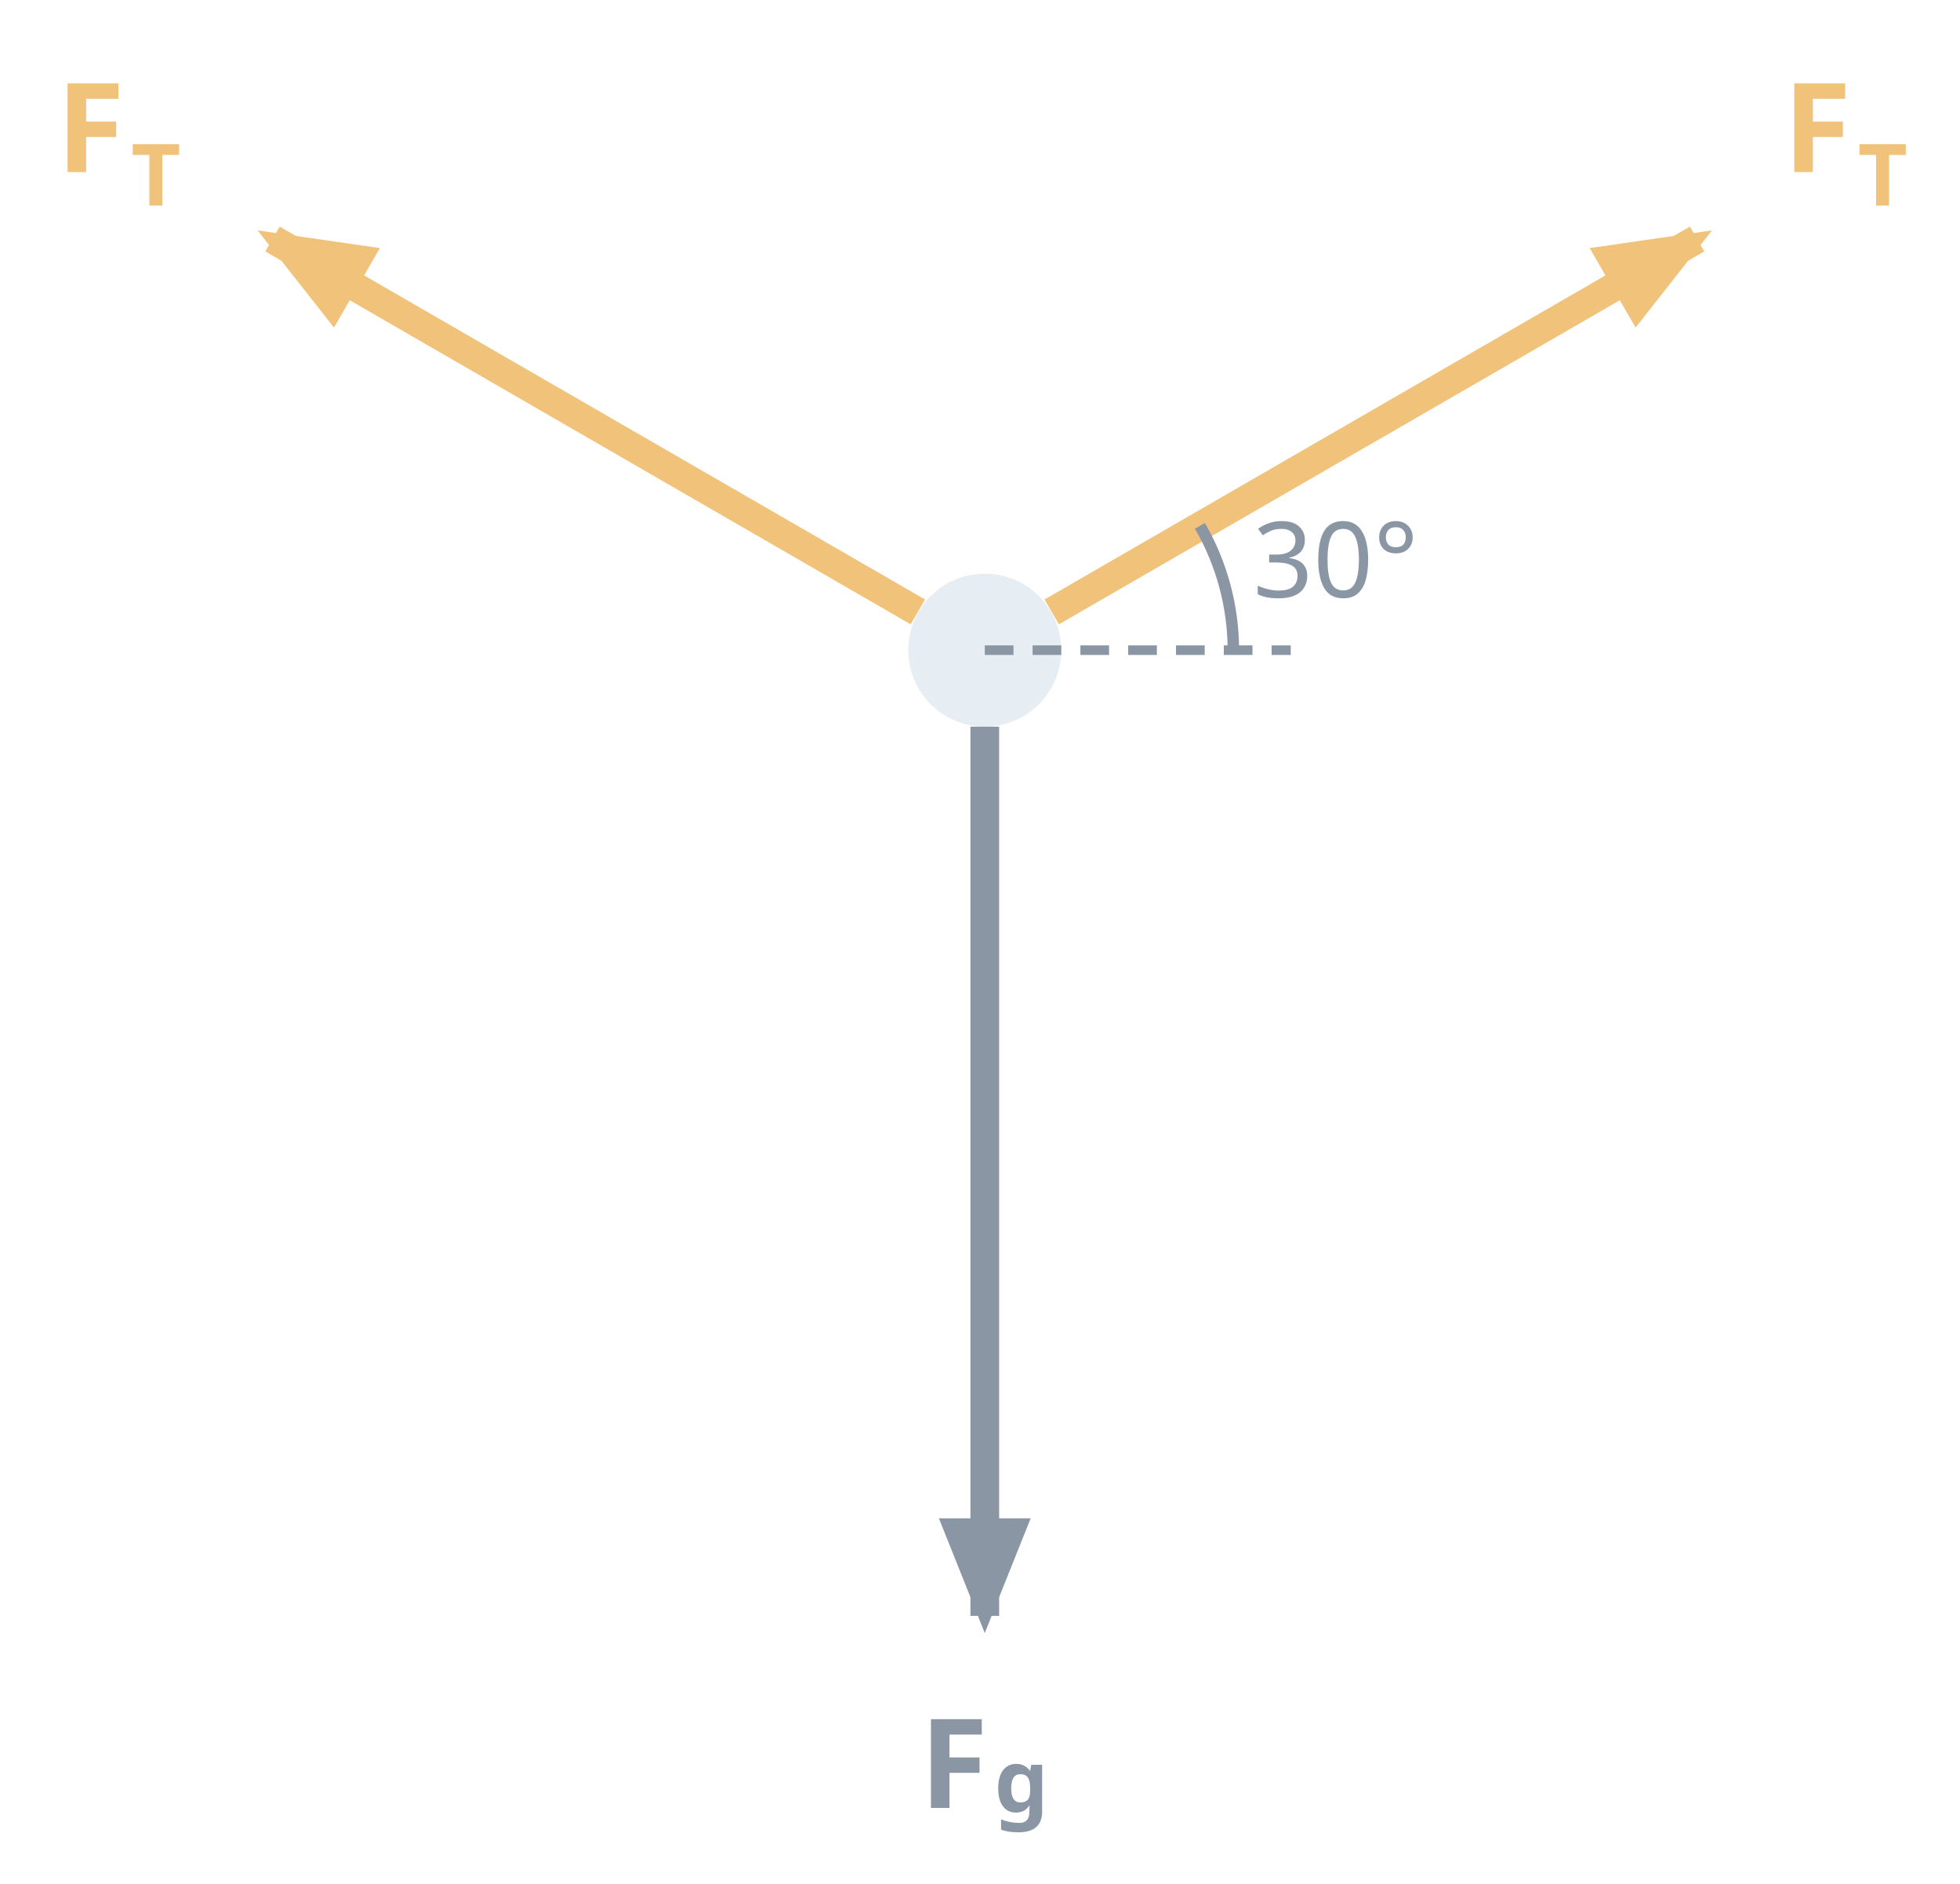
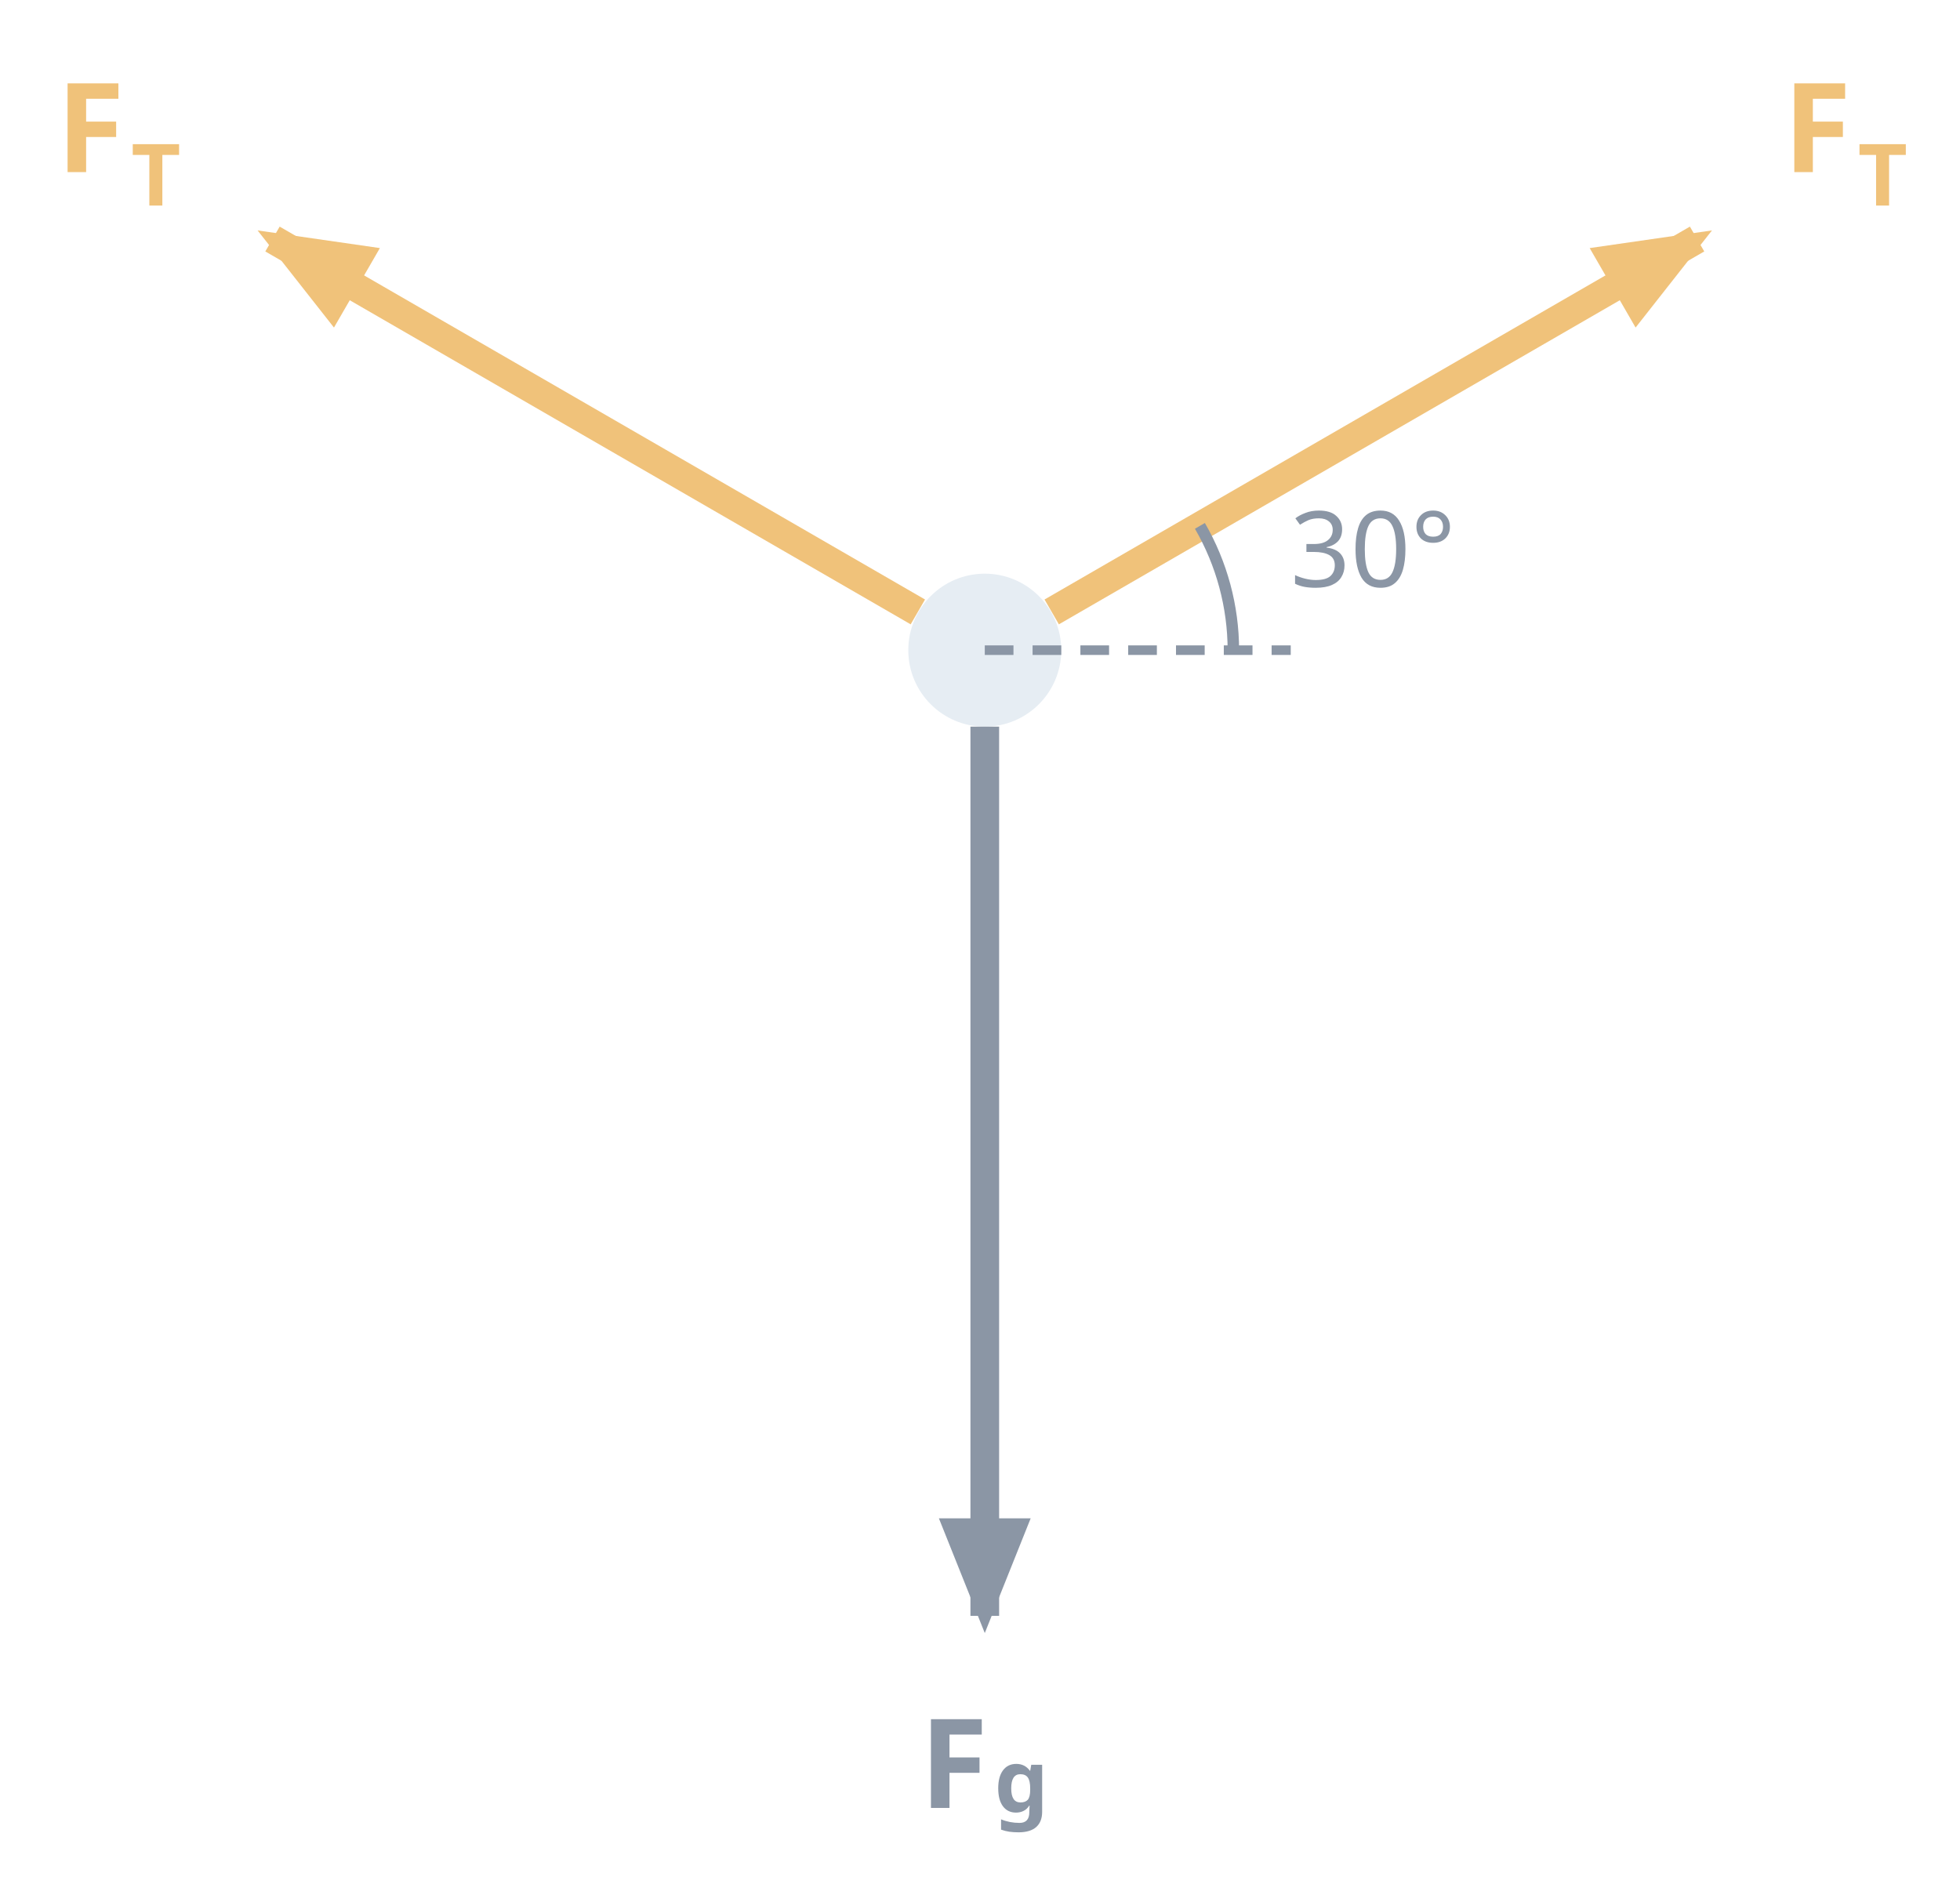
<svg xmlns="http://www.w3.org/2000/svg" viewBox="47 44 205 197" role="img" aria-label="Dot free-body diagram of a lamp hanging at rest from two cables, each 30 degrees above the horizontal. Gravity acts straight down. Each cable's tension acts up and outward at 30 degrees; the two tensions are equal. An arc marks the 30-degree angle between the right cable and the horizontal.">
  <defs>
    <marker id="fbd-grey" viewBox="0 0 10 10" refX="8.5" refY="5" markerUnits="userSpaceOnUse" markerWidth="12" markerHeight="12" orient="auto-start-reverse">
      <path d="M0 1 L10 5 L0 9 z" fill="#8b96a5" />
    </marker>
    <marker id="fbd-amber" viewBox="0 0 10 10" refX="8.5" refY="5" markerUnits="userSpaceOnUse" markerWidth="12" markerHeight="12" orient="auto-start-reverse">
      <path d="M0 1 L10 5 L0 9 z" fill="#f0c27a" />
    </marker>
  </defs>
  <circle cx="150" cy="112" r="8" fill="#e6edf3" />
  <line x1="150" y1="120" x2="150" y2="213" stroke="#8b96a5" stroke-width="3" marker-end="url(#fbd-grey)" />
  <line x1="143" y1="108" x2="75.5" y2="69" stroke="#f0c27a" stroke-width="3" marker-end="url(#fbd-amber)" />
  <line x1="157" y1="108" x2="224.5" y2="69" stroke="#f0c27a" stroke-width="3" marker-end="url(#fbd-amber)" />
  <line x1="150" y1="112" x2="182" y2="112" stroke="#8b96a5" stroke-width="1" stroke-dasharray="3 2" />
  <path d="M 176 112 A 26 26 0 0 0 172.5 99" fill="none" stroke="#8b96a5" stroke-width="1.2" />
-   <text x="186.7" y="102.2" text-anchor="middle" dominant-baseline="central" font-family="system-ui, sans-serif" font-size="11" fill="#8b96a5">30°</text>
+   <text x="190.6" y="101.1" text-anchor="middle" dominant-baseline="central" font-family="system-ui, sans-serif" font-size="11" fill="#8b96a5">30°</text>
  <text x="143.2" y="223" text-anchor="start" dominant-baseline="hanging" font-family="system-ui, sans-serif" fill="#8b96a5" font-size="13" font-weight="600">F</text>
  <text x="151" y="226.5" text-anchor="start" dominant-baseline="hanging" font-family="system-ui, sans-serif" fill="#8b96a5" font-size="9" font-weight="600">g</text>
  <text x="52.9" y="62" text-anchor="start" dominant-baseline="auto" font-family="system-ui, sans-serif" fill="#f0c27a" font-size="13" font-weight="600">F</text>
  <text x="60.7" y="65.5" text-anchor="start" dominant-baseline="auto" font-family="system-ui, sans-serif" fill="#f0c27a" font-size="9" font-weight="600">T</text>
  <text x="233.5" y="62" text-anchor="start" dominant-baseline="auto" font-family="system-ui, sans-serif" fill="#f0c27a" font-size="13" font-weight="600">F</text>
  <text x="241.3" y="65.5" text-anchor="start" dominant-baseline="auto" font-family="system-ui, sans-serif" fill="#f0c27a" font-size="9" font-weight="600">T</text>
</svg>
